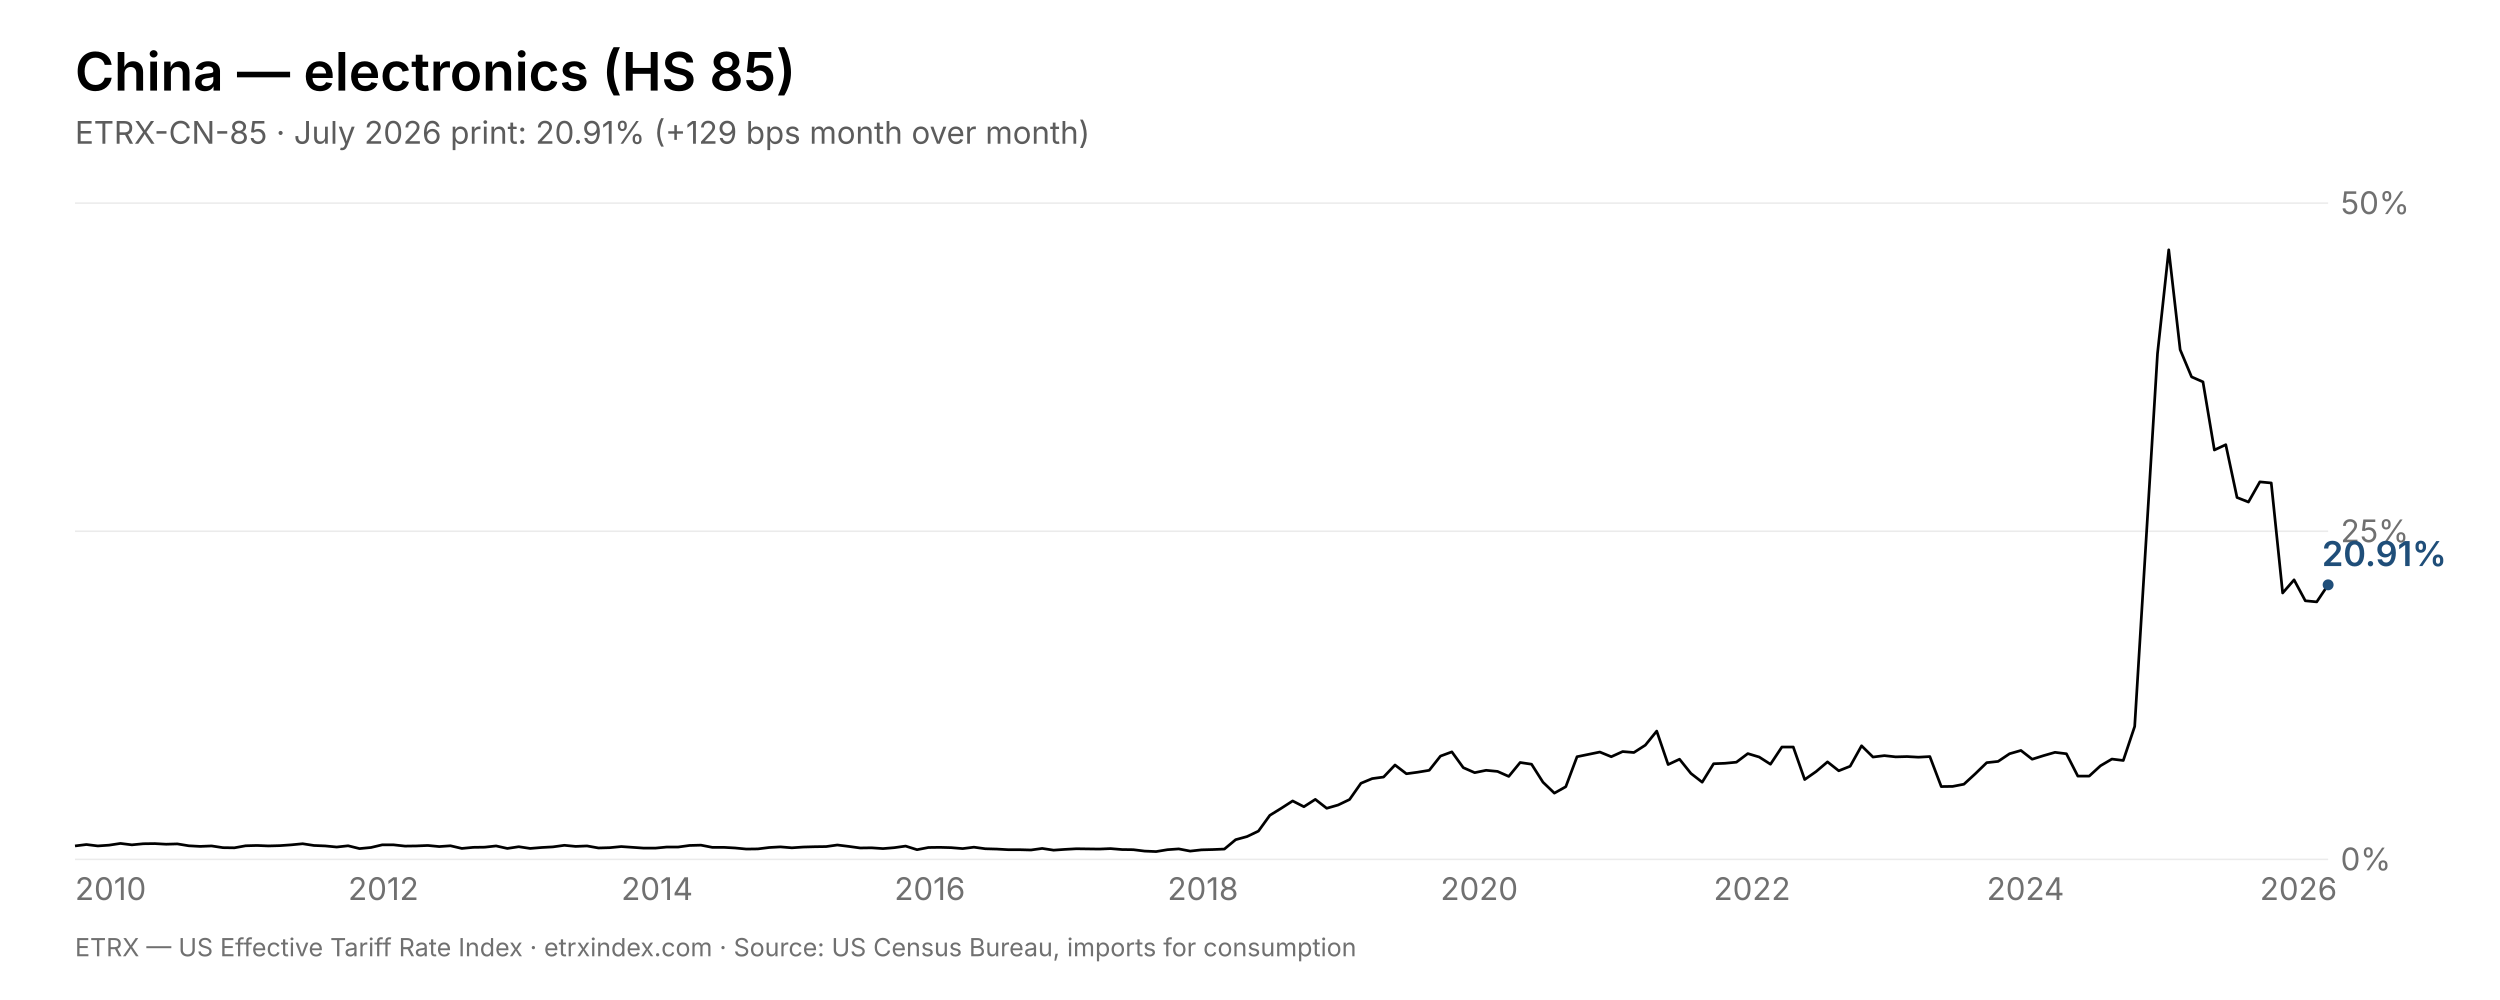
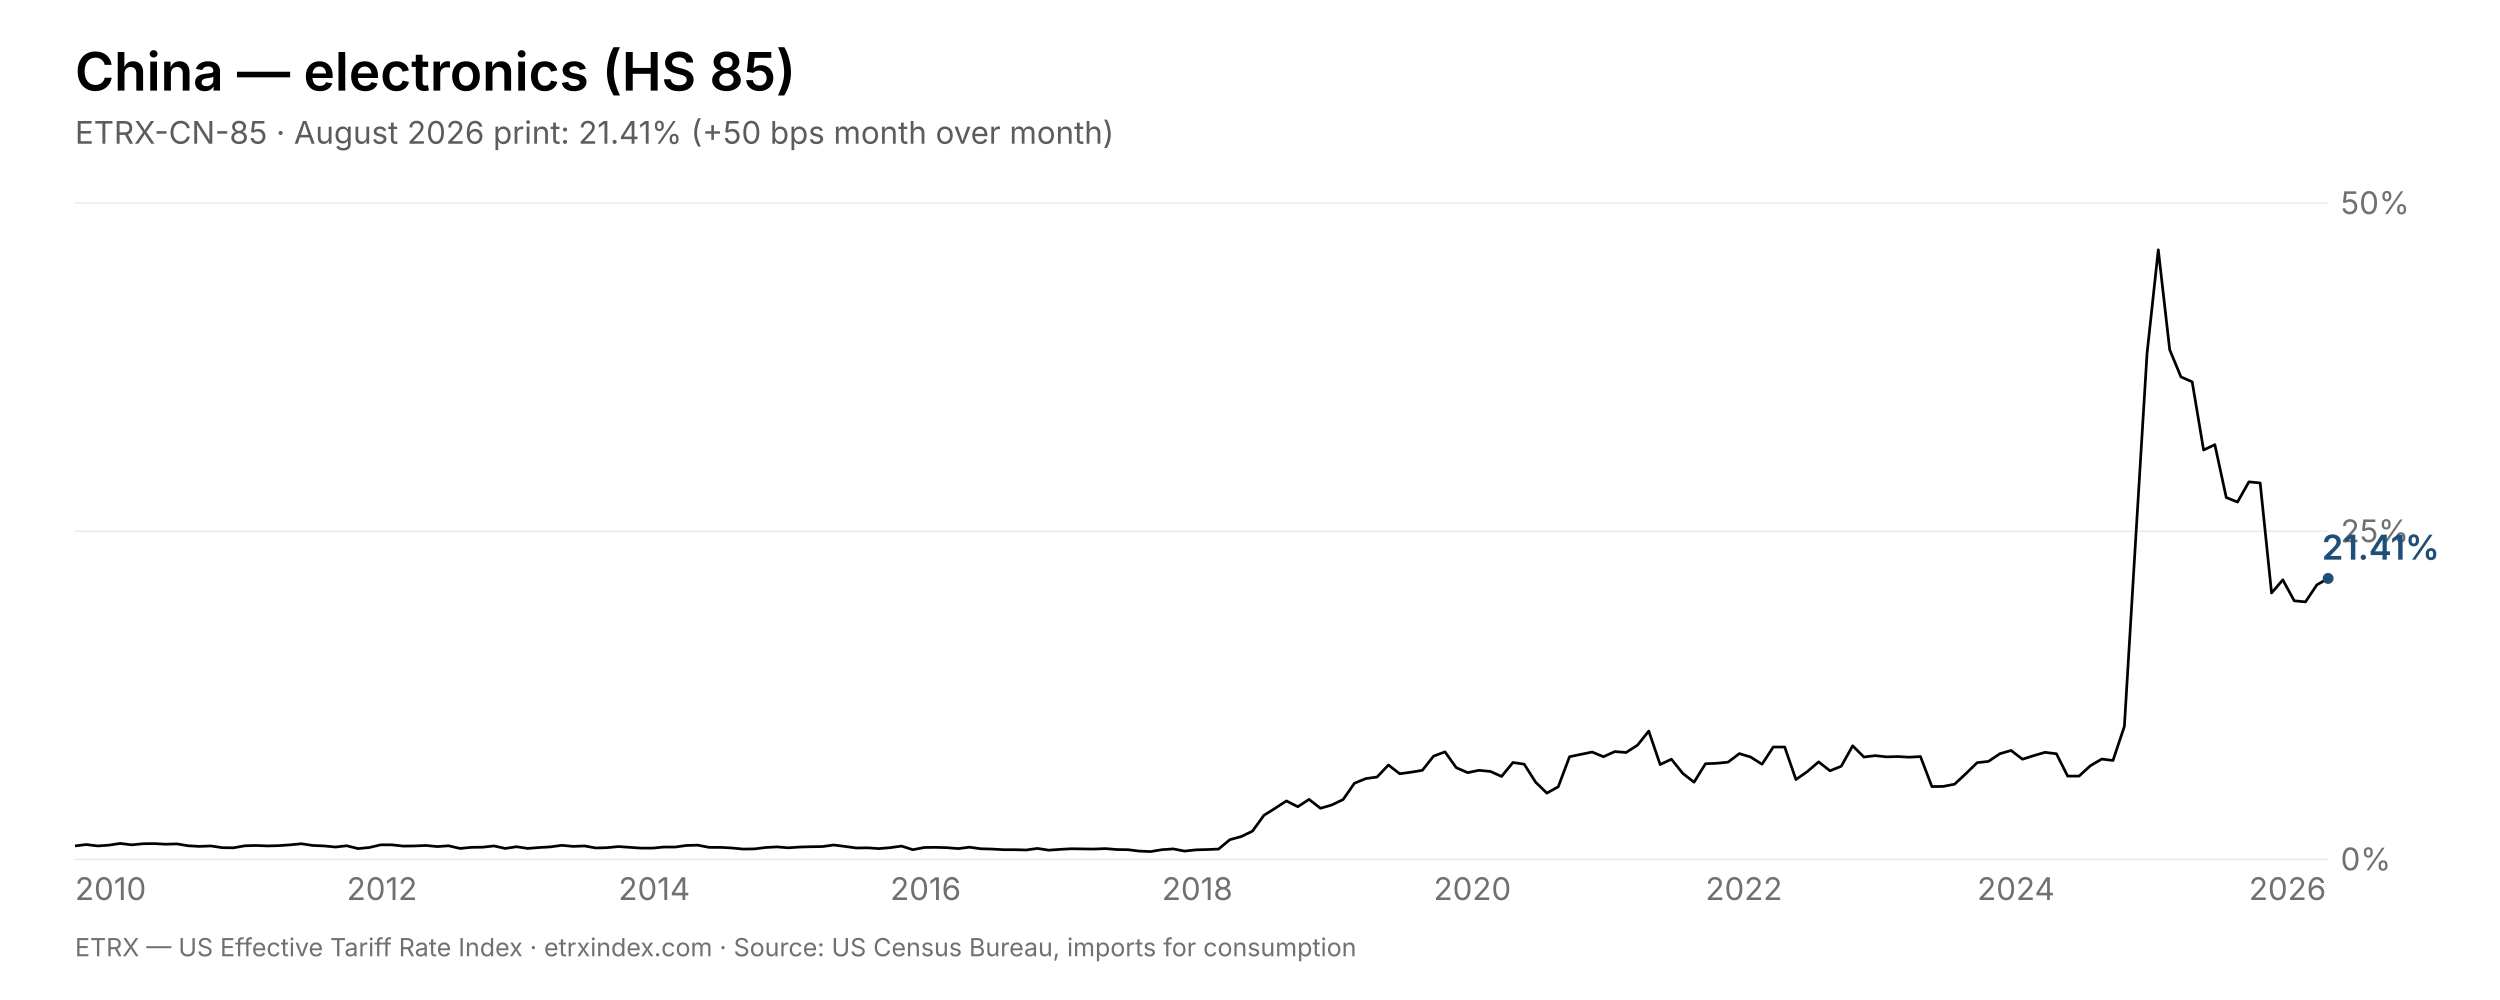
<svg xmlns="http://www.w3.org/2000/svg" viewBox="0 0 1600 640" width="1600" height="640" font-family="Inter, Helvetica, Arial, sans-serif">
  <rect width="1600" height="640" fill="#fff" />
  <text x="48" y="58" font-size="34" font-weight="600" fill="#000000">China — electronics (HS 85)</text>
-   <text x="48" y="92" font-size="20" fill="rgba(0,0,0,0.64)">ETRX-CN-85 · July 2026 print: 20.91% (+129 bps month over month)</text>
+   <text x="48" y="92" font-size="20" fill="rgba(0,0,0,0.64)">ETRX-CN-85 · August 2026 print: 21.41% (+50 bps month over month)</text>
  <line x1="48" y1="550.0" x2="1490" y2="550.0" stroke="rgba(0,0,0,0.08)" stroke-width="1" />
  <text x="1498" y="557.0" font-size="20" fill="rgba(0,0,0,0.56)">0%</text>
  <line x1="48" y1="340.0" x2="1490" y2="340.0" stroke="rgba(0,0,0,0.08)" stroke-width="1" />
  <text x="1498" y="347.0" font-size="20" fill="rgba(0,0,0,0.56)">25%</text>
  <line x1="48" y1="130.0" x2="1490" y2="130.0" stroke="rgba(0,0,0,0.08)" stroke-width="1" />
  <text x="1498" y="137.0" font-size="20" fill="rgba(0,0,0,0.56)">50%</text>
  <text x="48.0" y="576" font-size="20" fill="rgba(0,0,0,0.56)">2010</text>
-   <text x="222.8" y="576" font-size="20" fill="rgba(0,0,0,0.56)">2012</text>
-   <text x="397.6" y="576" font-size="20" fill="rgba(0,0,0,0.56)">2014</text>
-   <text x="572.4" y="576" font-size="20" fill="rgba(0,0,0,0.56)">2016</text>
-   <text x="747.2" y="576" font-size="20" fill="rgba(0,0,0,0.56)">2018</text>
-   <text x="921.9" y="576" font-size="20" fill="rgba(0,0,0,0.56)">2020</text>
-   <text x="1096.7" y="576" font-size="20" fill="rgba(0,0,0,0.56)">2022</text>
-   <text x="1271.5" y="576" font-size="20" fill="rgba(0,0,0,0.56)">2024</text>
-   <text x="1446.3" y="576" font-size="20" fill="rgba(0,0,0,0.56)">2026</text>
-   <polyline points="48.0,541.4 55.3,540.5 62.6,541.4 69.8,540.9 77.1,539.8 84.4,540.7 91.7,540.0 99.0,539.9 106.3,540.3 113.5,540.1 120.8,541.3 128.1,541.7 135.4,541.4 142.7,542.5 150.0,542.6 157.2,541.3 164.5,541.1 171.8,541.4 179.1,541.2 186.4,540.7 193.7,540.0 200.9,541.1 208.2,541.4 215.5,542.1 222.8,541.3 230.1,543.1 237.4,542.4 244.6,540.7 251.9,540.7 259.2,541.5 266.5,541.4 273.8,541.1 281.1,541.8 288.3,541.3 295.6,543.0 302.9,542.3 310.2,542.2 317.5,541.4 324.7,543.0 332.0,541.9 339.3,543.0 346.6,542.4 353.9,542.0 361.2,541.0 368.4,541.7 375.7,541.4 383.0,542.7 390.3,542.5 397.6,541.8 404.9,542.3 412.1,542.8 419.4,542.8 426.7,542.1 434.0,542.1 441.3,541.1 448.6,540.9 455.8,542.3 463.1,542.3 470.4,542.7 477.7,543.4 485.0,543.3 492.3,542.4 499.5,542.0 506.8,542.6 514.1,542.1 521.4,541.9 528.7,541.8 535.9,540.8 543.2,541.7 550.5,542.7 557.8,542.6 565.1,543.1 572.4,542.5 579.6,541.5 586.9,543.8 594.2,542.4 601.5,542.3 608.8,542.5 616.1,543.1 623.3,542.2 630.6,543.2 637.9,543.4 645.2,543.8 652.5,543.8 659.8,544.0 667.0,543.0 674.3,544.1 681.6,543.6 688.9,543.2 696.2,543.3 703.5,543.4 710.7,543.1 718.0,543.7 725.3,543.8 732.6,544.7 739.9,545.0 747.2,543.8 754.4,543.3 761.7,544.7 769.0,543.9 776.3,543.7 783.6,543.4 790.8,537.4 798.1,535.4 805.4,531.9 812.7,521.8 820.0,517.3 827.3,512.6 834.5,516.3 841.8,511.6 849.1,517.3 856.4,515.2 863.7,511.7 871.0,501.3 878.2,498.3 885.5,497.3 892.8,489.6 900.1,495.2 907.4,494.2 914.7,493.0 921.9,483.9 929.2,481.2 936.5,491.3 943.8,494.5 951.1,493.0 958.4,493.7 965.6,496.9 972.9,488.0 980.2,489.1 987.5,500.6 994.8,507.6 1002.1,503.5 1009.3,484.3 1016.6,482.8 1023.9,481.3 1031.2,484.3 1038.5,481.0 1045.7,481.6 1053.0,476.9 1060.3,467.9 1067.6,489.3 1074.9,485.9 1082.2,495.0 1089.4,500.6 1096.7,488.8 1104.0,488.5 1111.3,487.8 1118.6,482.3 1125.9,484.5 1133.1,489.1 1140.4,478.1 1147.7,478.1 1155.0,498.9 1162.3,493.8 1169.6,487.6 1176.8,493.3 1184.1,490.4 1191.4,477.3 1198.7,484.5 1206.0,483.6 1213.3,484.4 1220.5,484.2 1227.8,484.6 1235.1,484.2 1242.4,503.4 1249.7,503.3 1256.9,501.9 1264.2,495.2 1271.5,488.1 1278.8,487.3 1286.1,482.4 1293.4,480.3 1300.6,485.9 1307.9,483.6 1315.2,481.5 1322.5,482.4 1329.8,496.7 1337.1,496.7 1344.3,490.1 1351.6,485.8 1358.9,486.7 1366.2,464.9 1373.5,345.7 1380.8,226.3 1388.0,159.9 1395.3,223.8 1402.6,241.2 1409.9,244.4 1417.2,288.0 1424.5,284.6 1431.7,318.4 1439.0,321.3 1446.3,308.4 1453.6,309.1 1460.9,379.5 1468.2,371.1 1475.4,384.5 1482.7,385.2 1490.0,374.3" fill="none" stroke="#000000" stroke-width="1.75" stroke-linejoin="round" />
-   <circle cx="1490.0" cy="374.3" r="3.5" fill="#1f4e79" />
-   <text x="1486.0" y="362.3" font-size="22" font-weight="600" fill="#1f4e79">20.91%</text>
+   <text x="221.9" y="576" font-size="20" fill="rgba(0,0,0,0.56)">2012</text>
+   <text x="395.8" y="576" font-size="20" fill="rgba(0,0,0,0.56)">2014</text>
+   <text x="569.7" y="576" font-size="20" fill="rgba(0,0,0,0.56)">2016</text>
+   <text x="743.6" y="576" font-size="20" fill="rgba(0,0,0,0.56)">2018</text>
+   <text x="917.5" y="576" font-size="20" fill="rgba(0,0,0,0.56)">2020</text>
+   <text x="1091.5" y="576" font-size="20" fill="rgba(0,0,0,0.56)">2022</text>
+   <text x="1265.4" y="576" font-size="20" fill="rgba(0,0,0,0.56)">2024</text>
+   <text x="1439.3" y="576" font-size="20" fill="rgba(0,0,0,0.56)">2026</text>
+   <polyline points="48.0,541.4 55.2,540.5 62.5,541.4 69.7,540.9 77.0,539.8 84.2,540.7 91.5,540.0 98.7,539.9 106.0,540.3 113.2,540.1 120.5,541.3 127.7,541.7 135.0,541.4 142.2,542.5 149.4,542.6 156.7,541.3 163.9,541.1 171.2,541.4 178.4,541.2 185.7,540.7 192.9,540.0 200.2,541.1 207.4,541.4 214.7,542.1 221.9,541.3 229.2,543.1 236.4,542.4 243.6,540.7 250.9,540.7 258.1,541.5 265.4,541.4 272.6,541.1 279.9,541.8 287.1,541.3 294.4,543.0 301.6,542.3 308.9,542.2 316.1,541.4 323.4,543.0 330.6,541.9 337.8,543.0 345.1,542.4 352.3,542.0 359.6,541.0 366.8,541.7 374.1,541.4 381.3,542.7 388.6,542.5 395.8,541.8 403.1,542.3 410.3,542.8 417.6,542.8 424.8,542.1 432.1,542.1 439.3,541.1 446.5,540.9 453.8,542.3 461.0,542.3 468.3,542.7 475.5,543.4 482.8,543.3 490.0,542.4 497.3,542.0 504.5,542.6 511.8,542.1 519.0,541.9 526.3,541.8 533.5,540.8 540.7,541.7 548.0,542.7 555.2,542.6 562.5,543.1 569.7,542.5 577.0,541.5 584.2,543.8 591.5,542.4 598.7,542.3 606.0,542.5 613.2,543.1 620.5,542.2 627.7,543.2 634.9,543.4 642.2,543.8 649.4,543.8 656.7,544.0 663.9,543.0 671.2,544.1 678.4,543.6 685.7,543.2 692.9,543.3 700.2,543.4 707.4,543.1 714.7,543.7 721.9,543.8 729.1,544.7 736.4,545.0 743.6,543.8 750.9,543.3 758.1,544.7 765.4,543.9 772.6,543.7 779.9,543.4 787.1,537.4 794.4,535.4 801.6,531.9 808.9,521.8 816.1,517.3 823.3,512.6 830.6,516.3 837.8,511.6 845.1,517.3 852.3,515.2 859.6,511.7 866.8,501.3 874.1,498.3 881.3,497.3 888.6,489.6 895.8,495.2 903.1,494.2 910.3,493.0 917.5,483.9 924.8,481.2 932.0,491.3 939.3,494.5 946.5,493.0 953.8,493.7 961.0,496.9 968.3,488.0 975.5,489.1 982.8,500.6 990.0,507.6 997.3,503.5 1004.5,484.3 1011.7,482.8 1019.0,481.3 1026.2,484.3 1033.5,481.0 1040.7,481.6 1048.0,476.9 1055.2,467.9 1062.5,489.3 1069.7,485.9 1077.0,495.0 1084.2,500.6 1091.5,488.8 1098.7,488.5 1105.9,487.8 1113.2,482.3 1120.4,484.5 1127.7,489.1 1134.9,478.1 1142.2,478.1 1149.4,498.9 1156.7,493.8 1163.9,487.6 1171.2,493.3 1178.4,490.4 1185.7,477.3 1192.9,484.5 1200.2,483.6 1207.4,484.4 1214.6,484.2 1221.9,484.6 1229.1,484.2 1236.4,503.4 1243.6,503.3 1250.9,501.9 1258.1,495.2 1265.4,488.1 1272.6,487.3 1279.9,482.4 1287.1,480.3 1294.4,485.9 1301.6,483.6 1308.8,481.5 1316.1,482.4 1323.3,496.7 1330.6,496.7 1337.8,490.1 1345.1,485.8 1352.3,486.7 1359.6,464.9 1366.8,345.7 1374.1,226.3 1381.3,159.9 1388.6,223.8 1395.8,241.2 1403.0,244.4 1410.3,288.0 1417.5,284.6 1424.8,318.4 1432.0,321.3 1439.3,308.4 1446.5,309.1 1453.8,379.5 1461.0,371.1 1468.3,384.5 1475.5,385.2 1482.8,374.3 1490.0,370.2" fill="none" stroke="#000000" stroke-width="1.75" stroke-linejoin="round" />
+   <circle cx="1490.0" cy="370.2" r="3.5" fill="#1f4e79" />
+   <text x="1486.0" y="358.2" font-size="22" font-weight="600" fill="#1f4e79">21.41%</text>
  <text x="48" y="612" font-size="16" fill="rgba(0,0,0,0.56)">ETRX — US Effective Tariff Rate Index · etrxindex.com · Source: US Census Bureau, imports for consumption</text>
</svg>
